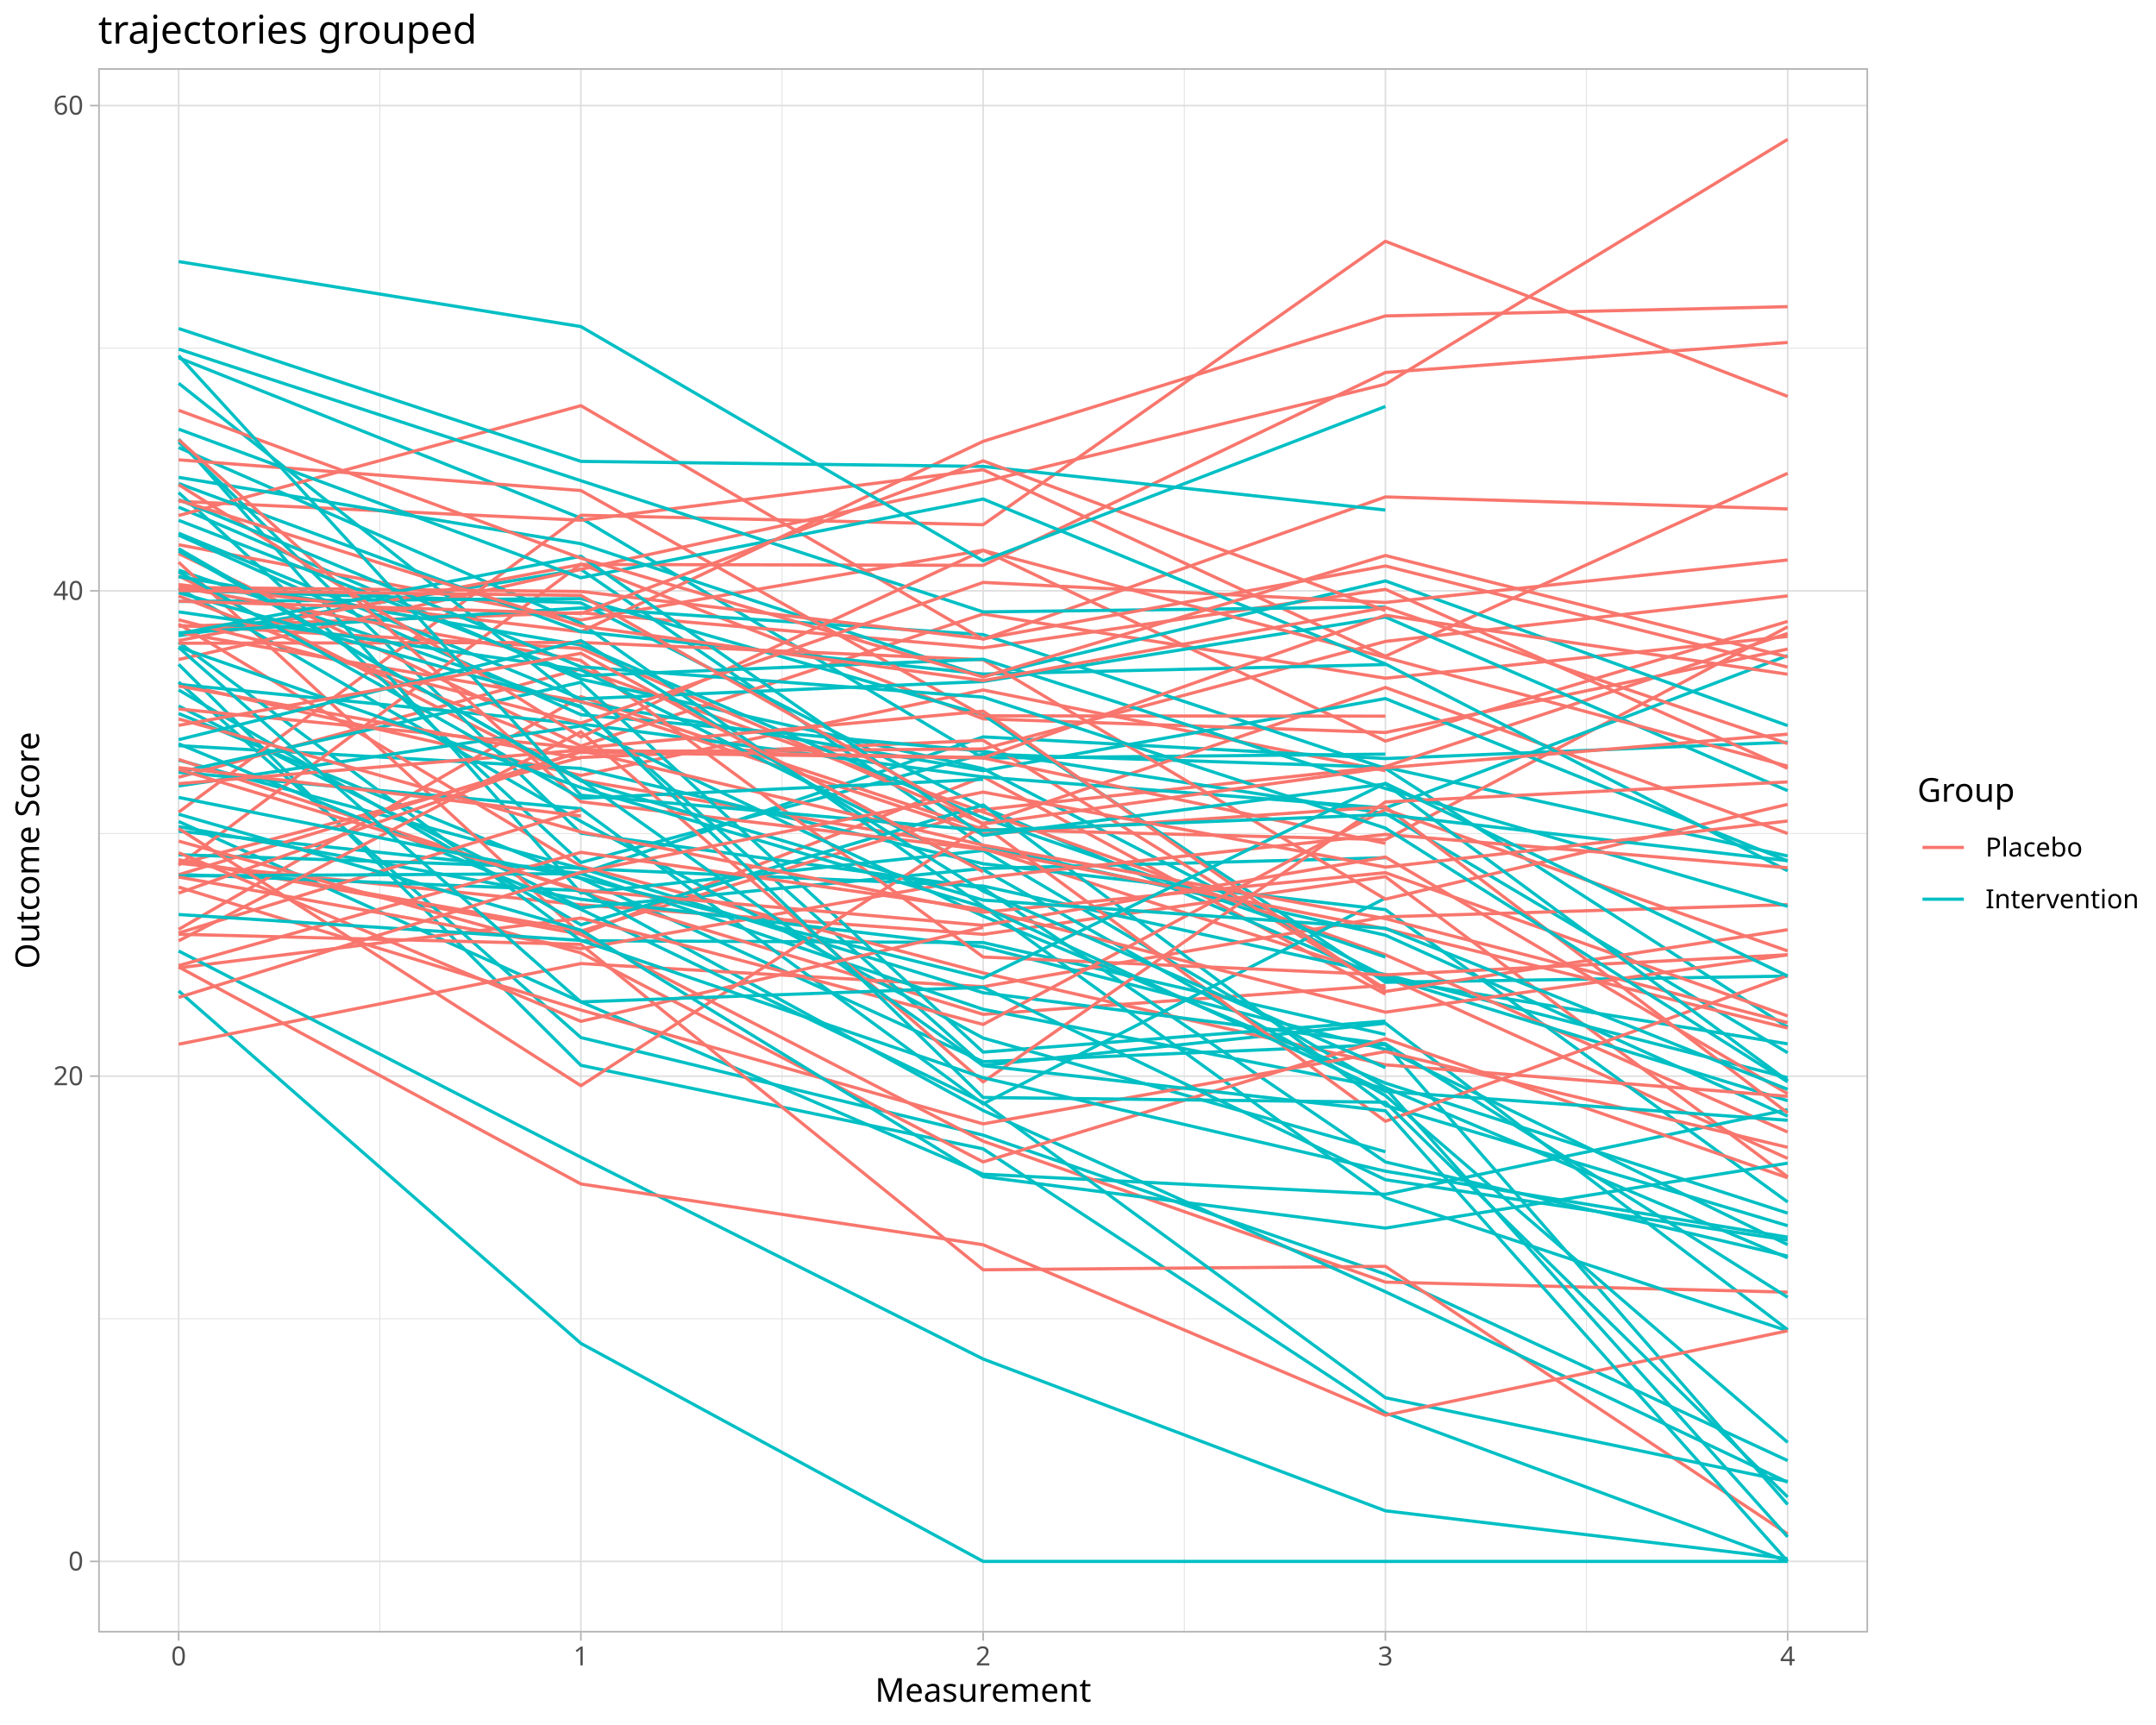
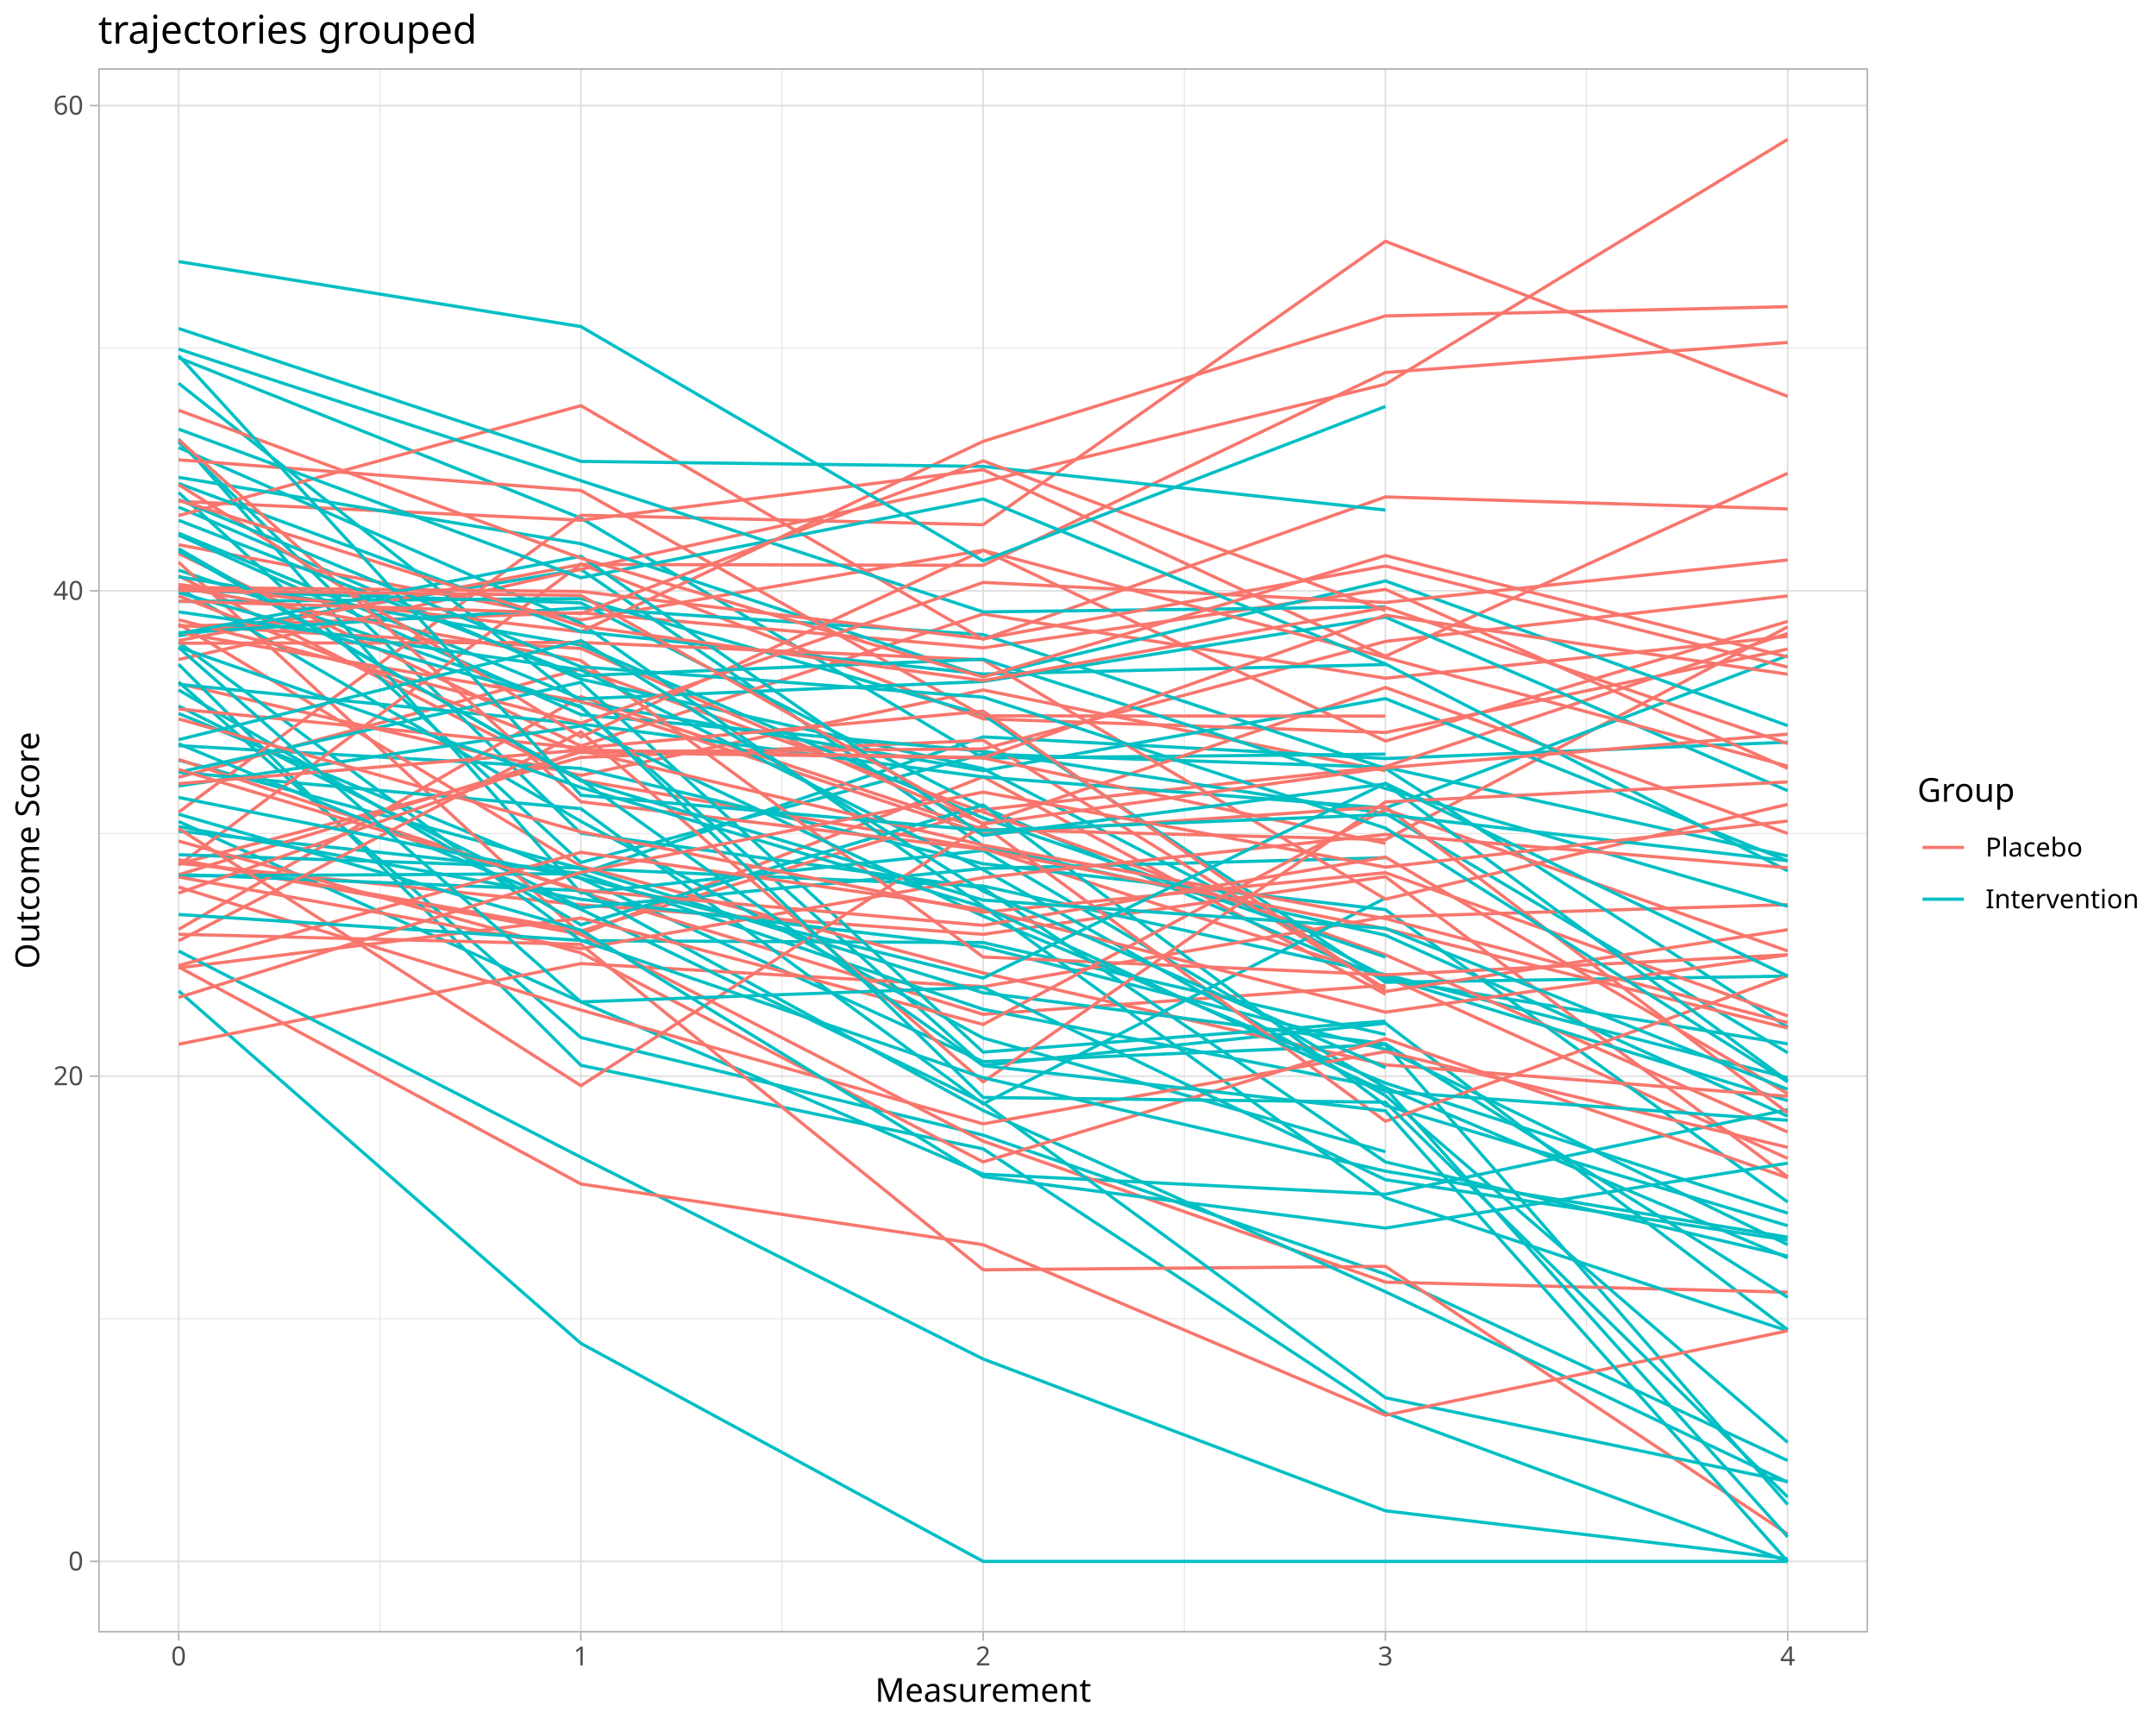
<svg xmlns="http://www.w3.org/2000/svg" class="svglite" data-engine-version="2.0" width="720.00pt" height="576.00pt" viewBox="0 0 720.00 576.00">
  <defs>
    <style type="text/css">
    .svglite line, .svglite polyline, .svglite polygon, .svglite path, .svglite rect, .svglite circle {
      fill: none;
      stroke: #000000;
      stroke-linecap: round;
      stroke-linejoin: round;
      stroke-miterlimit: 10.00;
    }
  </style>
  </defs>
  <rect width="100%" height="100%" style="stroke: none; fill: #FFFFFF;" />
  <defs>
    <clipPath id="cpMC4wMHw3MjAuMDB8MC4wMHw1NzYuMDA=">
      <rect x="0.00" y="0.00" width="720.00" height="576.00" />
    </clipPath>
  </defs>
  <g clip-path="url(#cpMC4wMHw3MjAuMDB8MC4wMHw1NzYuMDA=)">
    <rect x="0.00" y="0.00" width="720.00" height="576.00" style="stroke-width: 1.07; stroke: #FFFFFF; fill: #FFFFFF;" />
  </g>
  <defs>
    <clipPath id="cpMzIuNzl8NjIzLjg1fDIyLjc4fDU0NS4xMQ==">
      <rect x="32.79" y="22.78" width="591.06" height="522.33" />
    </clipPath>
  </defs>
  <g clip-path="url(#cpMzIuNzl8NjIzLjg1fDIyLjc4fDU0NS4xMQ==)">
    <rect x="32.79" y="22.78" width="591.06" height="522.33" style="stroke-width: 1.07; stroke: none; fill: #FFFFFF;" />
    <polyline points="32.79,440.35 623.85,440.35 " style="stroke-width: 0.27; stroke: #DEDEDE; stroke-linecap: butt;" />
    <polyline points="32.79,278.31 623.85,278.31 " style="stroke-width: 0.27; stroke: #DEDEDE; stroke-linecap: butt;" />
    <polyline points="32.79,116.27 623.85,116.27 " style="stroke-width: 0.27; stroke: #DEDEDE; stroke-linecap: butt;" />
    <polyline points="126.83,545.11 126.83,22.78 " style="stroke-width: 0.27; stroke: #DEDEDE; stroke-linecap: butt;" />
    <polyline points="261.16,545.11 261.16,22.78 " style="stroke-width: 0.27; stroke: #DEDEDE; stroke-linecap: butt;" />
    <polyline points="395.49,545.11 395.49,22.78 " style="stroke-width: 0.27; stroke: #DEDEDE; stroke-linecap: butt;" />
    <polyline points="529.82,545.11 529.82,22.78 " style="stroke-width: 0.27; stroke: #DEDEDE; stroke-linecap: butt;" />
    <polyline points="32.79,521.37 623.85,521.37 " style="stroke-width: 0.53; stroke: #DEDEDE; stroke-linecap: butt;" />
    <polyline points="32.79,359.33 623.85,359.33 " style="stroke-width: 0.53; stroke: #DEDEDE; stroke-linecap: butt;" />
    <polyline points="32.79,197.29 623.85,197.29 " style="stroke-width: 0.53; stroke: #DEDEDE; stroke-linecap: butt;" />
    <polyline points="32.79,35.25 623.85,35.25 " style="stroke-width: 0.53; stroke: #DEDEDE; stroke-linecap: butt;" />
    <polyline points="59.66,545.11 59.66,22.78 " style="stroke-width: 0.53; stroke: #DEDEDE; stroke-linecap: butt;" />
    <polyline points="193.99,545.11 193.99,22.78 " style="stroke-width: 0.53; stroke: #DEDEDE; stroke-linecap: butt;" />
    <polyline points="328.32,545.11 328.32,22.78 " style="stroke-width: 0.53; stroke: #DEDEDE; stroke-linecap: butt;" />
    <polyline points="462.66,545.11 462.66,22.78 " style="stroke-width: 0.53; stroke: #DEDEDE; stroke-linecap: butt;" />
    <polyline points="596.99,545.11 596.99,22.78 " style="stroke-width: 0.53; stroke: #DEDEDE; stroke-linecap: butt;" />
    <polyline points="59.66,228.30 193.99,258.92 328.32,230.40 462.66,257.37 " style="stroke-width: 1.07; stroke: #F8766D; stroke-linecap: butt;" />
    <polyline points="59.66,277.55 193.99,291.69 328.32,246.06 462.66,253.29 596.99,247.82 " style="stroke-width: 1.07; stroke: #00BFC4; stroke-linecap: butt;" />
    <polyline points="59.66,119.47 193.99,173.00 328.32,253.14 462.66,251.82 " style="stroke-width: 1.07; stroke: #00BFC4; stroke-linecap: butt;" />
    <polyline points="59.66,209.13 193.99,204.61 328.32,216.32 462.66,196.79 596.99,256.58 " style="stroke-width: 1.07; stroke: #F8766D; stroke-linecap: butt;" />
    <polyline points="59.66,287.21 193.99,311.99 328.32,259.39 462.66,331.97 " style="stroke-width: 1.07; stroke: #F8766D; stroke-linecap: butt;" />
    <polyline points="59.66,192.29 193.99,260.52 328.32,283.37 462.66,326.15 596.99,386.81 " style="stroke-width: 1.07; stroke: #F8766D; stroke-linecap: butt;" />
    <polyline points="59.66,227.75 193.99,346.45 328.32,379.04 462.66,425.46 596.99,487.71 " style="stroke-width: 1.07; stroke: #00BFC4; stroke-linecap: butt;" />
    <polyline points="59.66,238.26 193.99,293.35 328.32,354.51 462.66,348.80 596.99,502.37 " style="stroke-width: 1.07; stroke: #00BFC4; stroke-linecap: butt;" />
    <polyline points="59.66,197.12 193.99,201.30 328.32,269.56 462.66,326.97 596.99,348.56 " style="stroke-width: 1.07; stroke: #00BFC4; stroke-linecap: butt;" />
    <polyline points="59.66,288.27 193.99,302.13 328.32,311.99 462.66,292.73 596.99,392.96 " style="stroke-width: 1.07; stroke: #F8766D; stroke-linecap: butt;" />
    <polyline points="59.66,248.98 193.99,256.60 328.32,288.43 462.66,303.73 596.99,401.37 " style="stroke-width: 1.07; stroke: #00BFC4; stroke-linecap: butt;" />
    <polyline points="59.66,253.83 193.99,290.02 328.32,295.86 462.66,325.43 596.99,359.87 " style="stroke-width: 1.07; stroke: #00BFC4; stroke-linecap: butt;" />
    <polyline points="59.66,214.42 193.99,314.12 328.32,314.73 462.66,345.43 " style="stroke-width: 1.07; stroke: #00BFC4; stroke-linecap: butt;" />
    <polyline points="59.66,212.30 193.99,190.13 328.32,282.45 462.66,312.27 596.99,372.71 " style="stroke-width: 1.07; stroke: #00BFC4; stroke-linecap: butt;" />
    <polyline points="59.66,235.75 193.99,303.12 328.32,290.00 462.66,286.41 " style="stroke-width: 1.07; stroke: #00BFC4; stroke-linecap: butt;" />
    <polyline points="59.66,259.54 193.99,223.31 328.32,271.15 462.66,318.83 596.99,378.01 " style="stroke-width: 1.07; stroke: #F8766D; stroke-linecap: butt;" />
    <polyline points="59.66,221.83 193.99,355.72 328.32,383.62 462.66,471.82 596.99,521.37 " style="stroke-width: 1.07; stroke: #00BFC4; stroke-linecap: butt;" />
    <polyline points="59.66,274.30 193.99,334.53 328.32,392.09 462.66,398.79 596.99,370.51 " style="stroke-width: 1.07; stroke: #00BFC4; stroke-linecap: butt;" />
    <polyline points="59.66,330.89 193.99,448.57 328.32,521.37 462.66,521.37 596.99,521.37 " style="stroke-width: 1.07; stroke: #00BFC4; stroke-linecap: butt;" />
    <polyline points="59.66,167.40 193.99,173.70 328.32,156.84 462.66,219.13 596.99,158.04 " style="stroke-width: 1.07; stroke: #F8766D; stroke-linecap: butt;" />
    <polyline points="59.66,253.59 193.99,297.82 328.32,338.71 462.66,329.01 " style="stroke-width: 1.07; stroke: #F8766D; stroke-linecap: butt;" />
    <polyline points="59.66,190.37 193.99,236.16 328.32,355.74 462.66,341.68 596.99,444.01 " style="stroke-width: 1.07; stroke: #00BFC4; stroke-linecap: butt;" />
    <polyline points="59.66,147.56 193.99,278.22 328.32,296.52 462.66,387.99 596.99,419.44 " style="stroke-width: 1.07; stroke: #00BFC4; stroke-linecap: butt;" />
    <polyline points="59.66,164.47 193.99,288.00 328.32,251.82 462.66,256.19 596.99,285.83 " style="stroke-width: 1.07; stroke: #00BFC4; stroke-linecap: butt;" />
    <polyline points="59.66,169.34 193.99,226.79 328.32,256.67 462.66,326.18 596.99,367.55 " style="stroke-width: 1.07; stroke: #00BFC4; stroke-linecap: butt;" />
    <polyline points="59.66,187.74 193.99,312.00 328.32,381.05 462.66,428.12 596.99,431.47 " style="stroke-width: 1.07; stroke: #F8766D; stroke-linecap: butt;" />
    <polyline points="59.66,287.10 193.99,310.89 328.32,270.35 462.66,255.96 596.99,211.52 " style="stroke-width: 1.07; stroke: #F8766D; stroke-linecap: butt;" />
    <polyline points="59.66,311.96 193.99,315.34 328.32,424.00 462.66,422.85 596.99,512.23 " style="stroke-width: 1.07; stroke: #F8766D; stroke-linecap: butt;" />
    <polyline points="59.66,291.99 193.99,297.37 328.32,370.81 462.66,431.33 596.99,494.93 " style="stroke-width: 1.07; stroke: #00BFC4; stroke-linecap: butt;" />
    <polyline points="59.66,310.33 193.99,232.63 328.32,276.92 462.66,280.37 596.99,209.31 " style="stroke-width: 1.07; stroke: #F8766D; stroke-linecap: butt;" />
    <polyline points="59.66,271.19 193.99,172.04 328.32,175.21 462.66,80.57 596.99,132.36 " style="stroke-width: 1.07; stroke: #F8766D; stroke-linecap: butt;" />
    <polyline points="59.66,208.38 193.99,289.23 328.32,324.87 462.66,355.56 596.99,366.08 " style="stroke-width: 1.07; stroke: #F8766D; stroke-linecap: butt;" />
    <polyline points="59.66,208.83 193.99,216.53 328.32,275.00 462.66,229.56 596.99,278.32 " style="stroke-width: 1.07; stroke: #F8766D; stroke-linecap: butt;" />
    <polyline points="59.66,288.48 193.99,252.92 328.32,247.21 462.66,330.15 " style="stroke-width: 1.07; stroke: #F8766D; stroke-linecap: butt;" />
    <polyline points="59.66,181.90 193.99,207.01 328.32,183.72 462.66,247.46 596.99,207.49 " style="stroke-width: 1.07; stroke: #F8766D; stroke-linecap: butt;" />
    <polyline points="59.66,178.69 193.99,238.65 328.32,250.85 462.66,271.64 596.99,351.52 " style="stroke-width: 1.07; stroke: #00BFC4; stroke-linecap: butt;" />
    <polyline points="59.66,184.86 193.99,249.10 328.32,205.03 462.66,226.46 596.99,212.50 " style="stroke-width: 1.07; stroke: #F8766D; stroke-linecap: butt;" />
    <polyline points="59.66,196.38 193.99,274.26 328.32,346.61 462.66,384.59 " style="stroke-width: 1.07; stroke: #00BFC4; stroke-linecap: butt;" />
    <polyline points="59.66,127.98 193.99,234.48 328.32,257.34 462.66,233.26 596.99,287.48 " style="stroke-width: 1.07; stroke: #00BFC4; stroke-linecap: butt;" />
    <polyline points="59.66,228.53 193.99,241.75 328.32,259.43 462.66,269.83 596.99,218.89 " style="stroke-width: 1.07; stroke: #00BFC4; stroke-linecap: butt;" />
    <polyline points="59.66,348.68 193.99,321.74 328.32,329.46 462.66,306.15 596.99,302.07 " style="stroke-width: 1.07; stroke: #F8766D; stroke-linecap: butt;" />
    <polyline points="59.66,257.87 193.99,270.03 328.32,368.60 462.66,299.88 " style="stroke-width: 1.07; stroke: #00BFC4; stroke-linecap: butt;" />
    <polyline points="59.66,288.90 193.99,188.36 328.32,240.03 462.66,244.59 596.99,216.73 " style="stroke-width: 1.07; stroke: #F8766D; stroke-linecap: butt;" />
    <polyline points="59.66,220.22 193.99,190.09 328.32,160.91 462.66,128.31 596.99,46.53 " style="stroke-width: 1.07; stroke: #F8766D; stroke-linecap: butt;" />
    <polyline points="59.66,292.08 193.99,251.06 328.32,250.08 462.66,214.18 596.99,198.97 " style="stroke-width: 1.07; stroke: #F8766D; stroke-linecap: butt;" />
    <polyline points="59.66,230.39 193.99,308.81 328.32,268.78 462.66,369.10 596.99,409.28 " style="stroke-width: 1.07; stroke: #00BFC4; stroke-linecap: butt;" />
    <polyline points="59.66,199.00 193.99,251.24 328.32,253.08 462.66,281.61 " style="stroke-width: 1.07; stroke: #F8766D; stroke-linecap: butt;" />
    <polyline points="59.66,146.61 193.99,298.17 328.32,284.00 462.66,363.17 596.99,420.00 " style="stroke-width: 1.07; stroke: #00BFC4; stroke-linecap: butt;" />
    <polyline points="59.66,211.25 193.99,234.20 328.32,278.46 462.66,269.38 596.99,371.62 " style="stroke-width: 1.07; stroke: #F8766D; stroke-linecap: butt;" />
    <polyline points="59.66,149.45 193.99,208.15 328.32,302.66 462.66,399.95 596.99,444.39 " style="stroke-width: 1.07; stroke: #00BFC4; stroke-linecap: butt;" />
    <polyline points="59.66,248.38 193.99,303.64 328.32,368.17 462.66,466.72 596.99,494.70 " style="stroke-width: 1.07; stroke: #00BFC4; stroke-linecap: butt;" />
    <polyline points="59.66,257.86 193.99,227.81 328.32,351.31 462.66,340.95 " style="stroke-width: 1.07; stroke: #00BFC4; stroke-linecap: butt;" />
    <polyline points="59.66,276.02 193.99,300.28 328.32,316.19 462.66,350.42 596.99,415.61 " style="stroke-width: 1.07; stroke: #00BFC4; stroke-linecap: butt;" />
    <polyline points="59.66,200.84 193.99,199.89 328.32,238.72 462.66,328.00 596.99,325.93 " style="stroke-width: 1.07; stroke: #00BFC4; stroke-linecap: butt;" />
    <polyline points="59.66,192.58 193.99,215.40 328.32,273.09 462.66,319.60 " style="stroke-width: 1.07; stroke: #00BFC4; stroke-linecap: butt;" />
    <polyline points="59.66,213.89 193.99,188.48 328.32,188.77 462.66,124.37 596.99,114.35 " style="stroke-width: 1.07; stroke: #F8766D; stroke-linecap: butt;" />
-     <polyline points="59.66,311.54 193.99,270.44 " style="stroke-width: 1.07; stroke: #F8766D; stroke-linecap: butt;" />
    <polyline points="59.66,285.40 193.99,289.90 328.32,331.49 462.66,348.55 596.99,433.18 " style="stroke-width: 1.07; stroke: #00BFC4; stroke-linecap: butt;" />
    <polyline points="59.66,195.19 193.99,210.96 328.32,147.37 462.66,105.49 596.99,102.40 " style="stroke-width: 1.07; stroke: #F8766D; stroke-linecap: butt;" />
    <polyline points="59.66,211.32 193.99,203.02 328.32,211.91 462.66,256.59 596.99,343.00 " style="stroke-width: 1.07; stroke: #00BFC4; stroke-linecap: butt;" />
    <polyline points="59.66,172.14 193.99,135.46 328.32,213.47 462.66,165.93 596.99,169.94 " style="stroke-width: 1.07; stroke: #F8766D; stroke-linecap: butt;" />
    <polyline points="59.66,280.86 193.99,318.20 328.32,387.98 462.66,346.85 596.99,393.27 " style="stroke-width: 1.07; stroke: #F8766D; stroke-linecap: butt;" />
    <polyline points="59.66,159.39 193.99,181.55 328.32,225.84 462.66,193.97 596.99,242.30 " style="stroke-width: 1.07; stroke: #00BFC4; stroke-linecap: butt;" />
    <polyline points="59.66,161.45 193.99,210.92 328.32,225.07 462.66,221.90 " style="stroke-width: 1.07; stroke: #00BFC4; stroke-linecap: butt;" />
    <polyline points="59.66,116.57 193.99,160.51 328.32,204.32 462.66,202.65 " style="stroke-width: 1.07; stroke: #00BFC4; stroke-linecap: butt;" />
    <polyline points="59.66,109.70 193.99,154.06 328.32,155.74 462.66,170.31 " style="stroke-width: 1.07; stroke: #00BFC4; stroke-linecap: butt;" />
    <polyline points="59.66,153.55 193.99,163.80 328.32,239.03 462.66,239.13 " style="stroke-width: 1.07; stroke: #F8766D; stroke-linecap: butt;" />
    <polyline points="59.66,196.03 193.99,220.56 328.32,319.56 462.66,325.52 596.99,318.81 " style="stroke-width: 1.07; stroke: #F8766D; stroke-linecap: butt;" />
    <polyline points="59.66,178.05 193.99,233.35 328.32,227.56 462.66,206.04 596.99,264.02 " style="stroke-width: 1.07; stroke: #00BFC4; stroke-linecap: butt;" />
    <polyline points="59.66,292.48 193.99,291.69 328.32,337.02 462.66,363.38 596.99,513.18 " style="stroke-width: 1.07; stroke: #00BFC4; stroke-linecap: butt;" />
    <polyline points="59.66,262.44 193.99,242.39 328.32,305.90 462.66,361.65 596.99,405.09 " style="stroke-width: 1.07; stroke: #00BFC4; stroke-linecap: butt;" />
    <polyline points="59.66,214.79 193.99,214.52 328.32,220.31 462.66,300.23 596.99,268.58 " style="stroke-width: 1.07; stroke: #F8766D; stroke-linecap: butt;" />
    <polyline points="59.66,161.84 193.99,246.11 328.32,183.78 462.66,219.53 596.99,255.83 " style="stroke-width: 1.07; stroke: #F8766D; stroke-linecap: butt;" />
    <polyline points="59.66,204.31 193.99,223.70 328.32,290.41 462.66,365.83 596.99,481.63 " style="stroke-width: 1.07; stroke: #00BFC4; stroke-linecap: butt;" />
    <polyline points="59.66,256.93 193.99,297.27 328.32,308.99 462.66,286.19 596.99,365.20 " style="stroke-width: 1.07; stroke: #F8766D; stroke-linecap: butt;" />
-     <polyline points="59.66,229.09 193.99,253.26 " style="stroke-width: 1.07; stroke: #F8766D; stroke-linecap: butt;" />
-     <polyline points="59.66,256.32 193.99,272.47 " style="stroke-width: 1.07; stroke: #F8766D; stroke-linecap: butt;" />
    <polyline points="59.66,298.22 193.99,250.64 328.32,282.22 462.66,306.74 596.99,341.48 " style="stroke-width: 1.07; stroke: #F8766D; stroke-linecap: butt;" />
    <polyline points="59.66,296.21 193.99,337.26 328.32,375.28 462.66,351.13 596.99,383.11 " style="stroke-width: 1.07; stroke: #F8766D; stroke-linecap: butt;" />
    <polyline points="59.66,323.17 193.99,306.56 328.32,342.08 462.66,270.25 596.99,317.53 " style="stroke-width: 1.07; stroke: #F8766D; stroke-linecap: butt;" />
    <polyline points="59.66,276.66 193.99,362.53 328.32,275.56 462.66,374.40 596.99,325.75 " style="stroke-width: 1.07; stroke: #F8766D; stroke-linecap: butt;" />
    <polyline points="59.66,240.07 193.99,277.79 328.32,304.61 462.66,291.40 596.99,339.26 " style="stroke-width: 1.07; stroke: #F8766D; stroke-linecap: butt;" />
    <polyline points="59.66,317.55 193.99,386.41 328.32,453.79 462.66,504.48 596.99,520.46 " style="stroke-width: 1.07; stroke: #00BFC4; stroke-linecap: butt;" />
    <polyline points="59.66,322.89 193.99,395.34 328.32,415.64 462.66,472.57 596.99,444.36 " style="stroke-width: 1.07; stroke: #F8766D; stroke-linecap: butt;" />
    <polyline points="59.66,206.96 193.99,241.46 328.32,194.48 462.66,201.17 596.99,186.98 " style="stroke-width: 1.07; stroke: #F8766D; stroke-linecap: butt;" />
    <polyline points="59.66,196.15 193.99,197.49 328.32,213.31 462.66,188.99 596.99,222.76 " style="stroke-width: 1.07; stroke: #F8766D; stroke-linecap: butt;" />
    <polyline points="59.66,236.75 193.99,249.77 328.32,237.47 462.66,331.06 596.99,310.44 " style="stroke-width: 1.07; stroke: #F8766D; stroke-linecap: butt;" />
    <polyline points="59.66,146.82 193.99,267.73 328.32,283.63 462.66,310.15 596.99,343.28 " style="stroke-width: 1.07; stroke: #F8766D; stroke-linecap: butt;" />
    <polyline points="59.66,322.43 193.99,284.60 328.32,303.71 462.66,337.98 596.99,318.83 " style="stroke-width: 1.07; stroke: #F8766D; stroke-linecap: butt;" />
-     <polyline points="59.66,190.97 193.99,266.54 328.32,260.22 " style="stroke-width: 1.07; stroke: #00BFC4; stroke-linecap: butt;" />
    <polyline points="59.66,211.60 193.99,185.74 328.32,278.95 462.66,261.77 596.99,360.91 " style="stroke-width: 1.07; stroke: #00BFC4; stroke-linecap: butt;" />
    <polyline points="59.66,173.74 193.99,225.63 328.32,220.13 462.66,263.29 596.99,302.65 " style="stroke-width: 1.07; stroke: #00BFC4; stroke-linecap: butt;" />
    <polyline points="59.66,143.30 193.99,192.92 328.32,166.63 462.66,221.70 596.99,290.78 " style="stroke-width: 1.07; stroke: #00BFC4; stroke-linecap: butt;" />
    <polyline points="59.66,314.15 193.99,244.38 328.32,361.26 462.66,267.77 596.99,261.10 " style="stroke-width: 1.07; stroke: #F8766D; stroke-linecap: butt;" />
    <polyline points="59.66,261.68 193.99,250.46 328.32,253.00 462.66,205.45 596.99,225.14 " style="stroke-width: 1.07; stroke: #F8766D; stroke-linecap: butt;" />
    <polyline points="59.66,292.86 193.99,316.79 328.32,293.05 462.66,278.62 596.99,289.76 " style="stroke-width: 1.07; stroke: #F8766D; stroke-linecap: butt;" />
    <polyline points="59.66,197.92 193.99,235.82 328.32,366.46 462.66,368.05 596.99,499.88 " style="stroke-width: 1.07; stroke: #00BFC4; stroke-linecap: butt;" />
    <polyline points="59.66,183.98 193.99,260.39 328.32,355.84 462.66,370.92 596.99,521.37 " style="stroke-width: 1.07; stroke: #00BFC4; stroke-linecap: butt;" />
    <polyline points="59.66,183.21 193.99,260.74 328.32,300.56 462.66,309.98 596.99,363.75 " style="stroke-width: 1.07; stroke: #00BFC4; stroke-linecap: butt;" />
    <polyline points="59.66,271.88 193.99,310.60 328.32,392.90 462.66,410.08 596.99,388.39 " style="stroke-width: 1.07; stroke: #00BFC4; stroke-linecap: butt;" />
-     <polyline points="59.66,284.74 193.99,341.04 328.32,309.65 " style="stroke-width: 1.07; stroke: #F8766D; stroke-linecap: butt;" />
    <polyline points="59.66,166.82 193.99,222.67 328.32,232.78 462.66,276.51 596.99,361.24 " style="stroke-width: 1.07; stroke: #00BFC4; stroke-linecap: butt;" />
    <polyline points="59.66,216.18 193.99,334.55 328.32,329.67 462.66,393.93 596.99,414.08 " style="stroke-width: 1.07; stroke: #00BFC4; stroke-linecap: butt;" />
    <polyline points="59.66,137.00 193.99,186.38 328.32,226.08 462.66,185.49 596.99,219.36 " style="stroke-width: 1.07; stroke: #F8766D; stroke-linecap: butt;" />
    <polyline points="59.66,216.04 193.99,262.96 328.32,302.83 462.66,364.44 596.99,374.08 " style="stroke-width: 1.07; stroke: #00BFC4; stroke-linecap: butt;" />
    <polyline points="59.66,167.02 193.99,209.02 328.32,227.26 462.66,202.85 596.99,248.30 " style="stroke-width: 1.07; stroke: #F8766D; stroke-linecap: butt;" />
    <polyline points="59.66,118.75 193.99,265.54 328.32,277.31 462.66,271.99 596.99,287.41 " style="stroke-width: 1.07; stroke: #00BFC4; stroke-linecap: butt;" />
    <polyline points="59.66,246.99 193.99,213.91 328.32,297.59 462.66,356.50 " style="stroke-width: 1.07; stroke: #00BFC4; stroke-linecap: butt;" />
    <polyline points="59.66,305.37 193.99,314.02 328.32,359.86 462.66,391.08 596.99,413.11 " style="stroke-width: 1.07; stroke: #00BFC4; stroke-linecap: butt;" />
    <polyline points="59.66,200.74 193.99,204.89 328.32,153.89 462.66,203.89 " style="stroke-width: 1.07; stroke: #F8766D; stroke-linecap: butt;" />
-     <polyline points="59.66,242.20 193.99,218.16 328.32,291.12 " style="stroke-width: 1.07; stroke: #F8766D; stroke-linecap: butt;" />
    <polyline points="59.66,197.19 193.99,198.81 328.32,275.15 462.66,256.40 596.99,245.14 " style="stroke-width: 1.07; stroke: #F8766D; stroke-linecap: butt;" />
    <polyline points="59.66,266.27 193.99,293.20 328.32,326.59 462.66,261.55 596.99,325.92 " style="stroke-width: 1.07; stroke: #00BFC4; stroke-linecap: butt;" />
    <polyline points="59.66,87.34 193.99,109.05 328.32,187.28 462.66,135.72 " style="stroke-width: 1.07; stroke: #00BFC4; stroke-linecap: butt;" />
    <polyline points="59.66,333.05 193.99,291.28 328.32,264.49 462.66,289.55 596.99,274.14 " style="stroke-width: 1.07; stroke: #F8766D; stroke-linecap: butt;" />
    <rect x="32.79" y="22.78" width="591.06" height="522.33" style="stroke-width: 1.07; stroke: #B3B3B3;" />
  </g>
  <g clip-path="url(#cpMC4wMHw3MjAuMDB8MC4wMHw1NzYuMDA=)">
    <text x="27.86" y="524.40" text-anchor="end" style="font-size: 8.80px; fill: #4D4D4D; font-family: sans;" textLength="4.89px" lengthAdjust="spacingAndGlyphs">0</text>
    <text x="27.86" y="362.36" text-anchor="end" style="font-size: 8.80px; fill: #4D4D4D; font-family: sans;" textLength="9.79px" lengthAdjust="spacingAndGlyphs">20</text>
    <text x="27.86" y="200.32" text-anchor="end" style="font-size: 8.80px; fill: #4D4D4D; font-family: sans;" textLength="9.79px" lengthAdjust="spacingAndGlyphs">40</text>
    <text x="27.86" y="38.27" text-anchor="end" style="font-size: 8.80px; fill: #4D4D4D; font-family: sans;" textLength="9.79px" lengthAdjust="spacingAndGlyphs">60</text>
    <polyline points="30.05,521.37 32.79,521.37 " style="stroke-width: 0.53; stroke: #B3B3B3; stroke-linecap: butt;" />
    <polyline points="30.05,359.33 32.79,359.33 " style="stroke-width: 0.53; stroke: #B3B3B3; stroke-linecap: butt;" />
    <polyline points="30.05,197.29 32.79,197.29 " style="stroke-width: 0.53; stroke: #B3B3B3; stroke-linecap: butt;" />
    <polyline points="30.05,35.25 32.79,35.25 " style="stroke-width: 0.53; stroke: #B3B3B3; stroke-linecap: butt;" />
    <polyline points="59.66,547.85 59.66,545.11 " style="stroke-width: 0.53; stroke: #B3B3B3; stroke-linecap: butt;" />
    <polyline points="193.99,547.85 193.99,545.11 " style="stroke-width: 0.53; stroke: #B3B3B3; stroke-linecap: butt;" />
    <polyline points="328.32,547.85 328.32,545.11 " style="stroke-width: 0.53; stroke: #B3B3B3; stroke-linecap: butt;" />
    <polyline points="462.66,547.85 462.66,545.11 " style="stroke-width: 0.53; stroke: #B3B3B3; stroke-linecap: butt;" />
    <polyline points="596.99,547.85 596.99,545.11 " style="stroke-width: 0.53; stroke: #B3B3B3; stroke-linecap: butt;" />
    <text x="59.66" y="556.10" text-anchor="middle" style="font-size: 8.80px; fill: #4D4D4D; font-family: sans;" textLength="4.89px" lengthAdjust="spacingAndGlyphs">0</text>
    <text x="193.99" y="556.10" text-anchor="middle" style="font-size: 8.80px; fill: #4D4D4D; font-family: sans;" textLength="4.89px" lengthAdjust="spacingAndGlyphs">1</text>
    <text x="328.32" y="556.10" text-anchor="middle" style="font-size: 8.80px; fill: #4D4D4D; font-family: sans;" textLength="4.89px" lengthAdjust="spacingAndGlyphs">2</text>
    <text x="462.66" y="556.10" text-anchor="middle" style="font-size: 8.80px; fill: #4D4D4D; font-family: sans;" textLength="4.89px" lengthAdjust="spacingAndGlyphs">3</text>
    <text x="596.99" y="556.10" text-anchor="middle" style="font-size: 8.80px; fill: #4D4D4D; font-family: sans;" textLength="4.89px" lengthAdjust="spacingAndGlyphs">4</text>
    <text x="328.32" y="568.24" text-anchor="middle" style="font-size: 11.00px; font-family: sans;" textLength="67.27px" lengthAdjust="spacingAndGlyphs">Measurement</text>
    <text transform="translate(13.05,283.95) rotate(-90)" text-anchor="middle" style="font-size: 11.00px; font-family: sans;" textLength="76.44px" lengthAdjust="spacingAndGlyphs">Outcome Score</text>
    <rect x="634.81" y="253.52" width="79.71" height="60.85" style="stroke-width: 1.07; stroke: none; fill: #FFFFFF;" />
    <text x="640.29" y="267.71" style="font-size: 11.00px; font-family: sans;" textLength="30.58px" lengthAdjust="spacingAndGlyphs">Group</text>
    <rect x="640.29" y="274.33" width="17.28" height="17.28" style="stroke-width: 1.07; stroke: none; fill: #FFFFFF;" />
    <line x1="642.02" y1="282.97" x2="655.84" y2="282.97" style="stroke-width: 1.07; stroke: #F8766D; stroke-linecap: butt;" />
    <rect x="640.29" y="291.61" width="17.28" height="17.28" style="stroke-width: 1.07; stroke: none; fill: #FFFFFF;" />
    <line x1="642.02" y1="300.25" x2="655.84" y2="300.25" style="stroke-width: 1.07; stroke: #00BFC4; stroke-linecap: butt;" />
    <text x="663.05" y="286.00" style="font-size: 8.80px; font-family: sans;" textLength="31.81px" lengthAdjust="spacingAndGlyphs">Placebo</text>
    <text x="663.05" y="303.28" style="font-size: 8.80px; font-family: sans;" textLength="45.99px" lengthAdjust="spacingAndGlyphs">Intervention</text>
    <text x="32.79" y="14.56" style="font-size: 13.20px; font-family: sans;" textLength="116.68px" lengthAdjust="spacingAndGlyphs">trajectories grouped</text>
  </g>
</svg>
